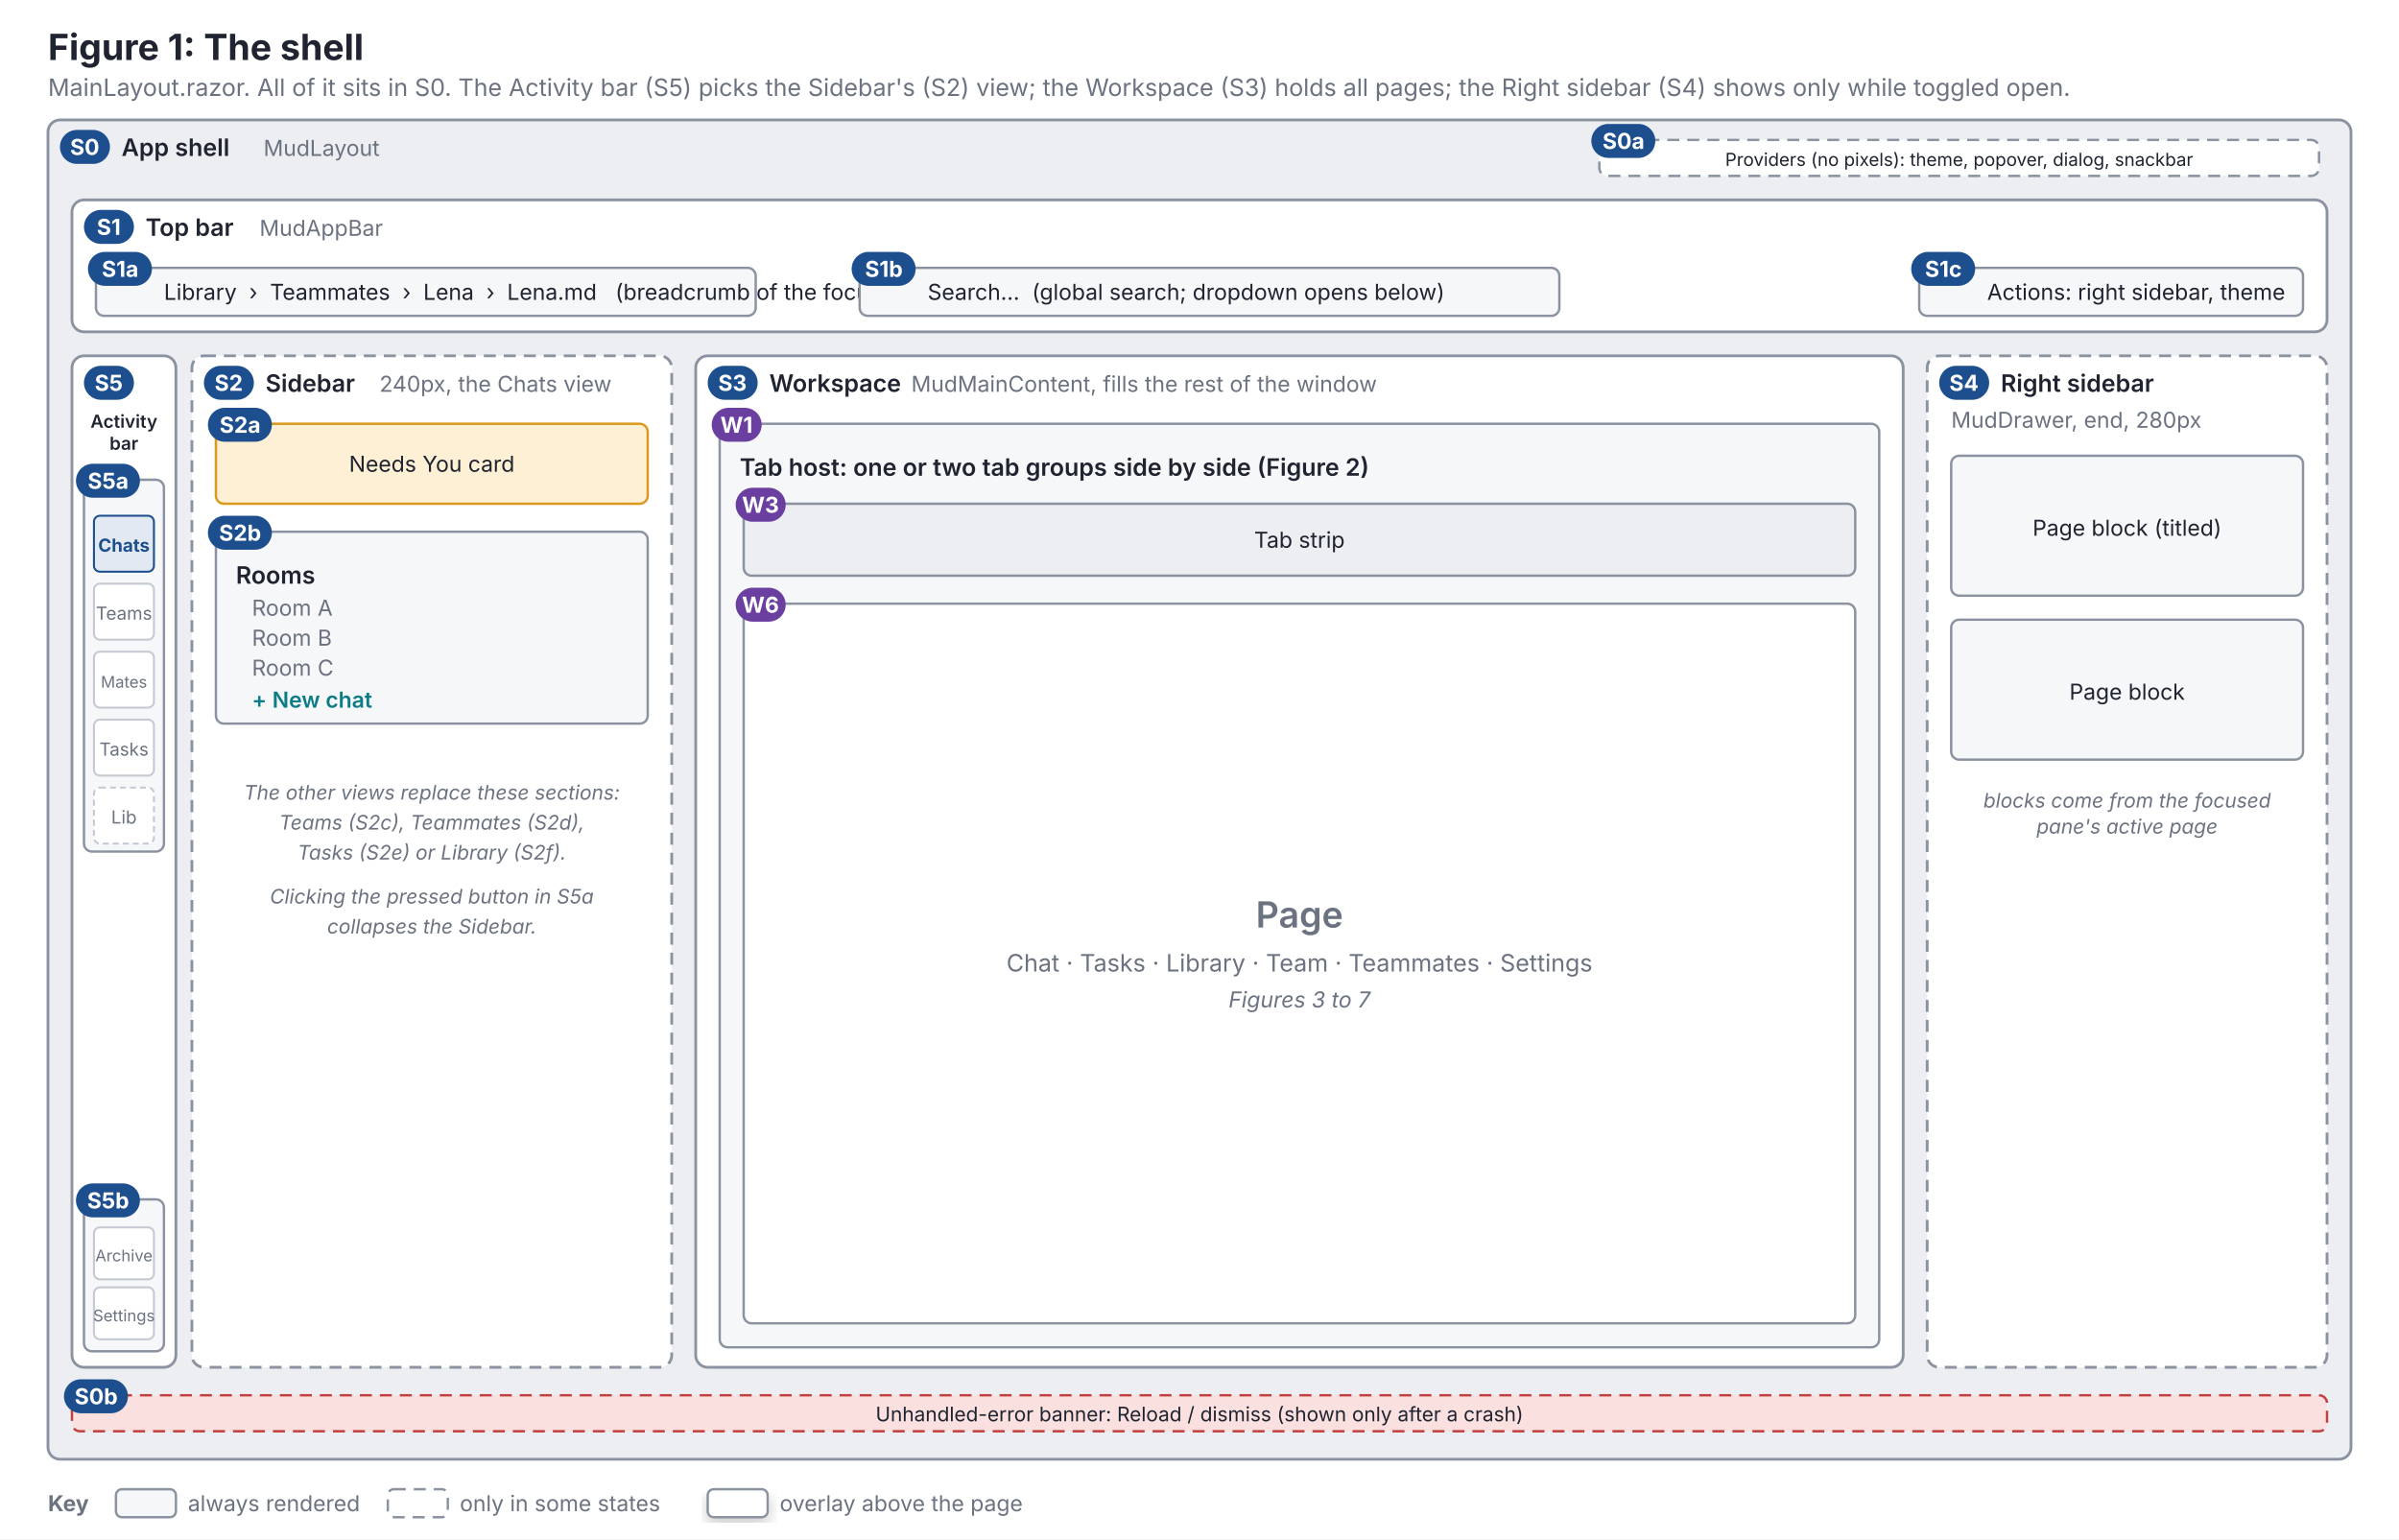
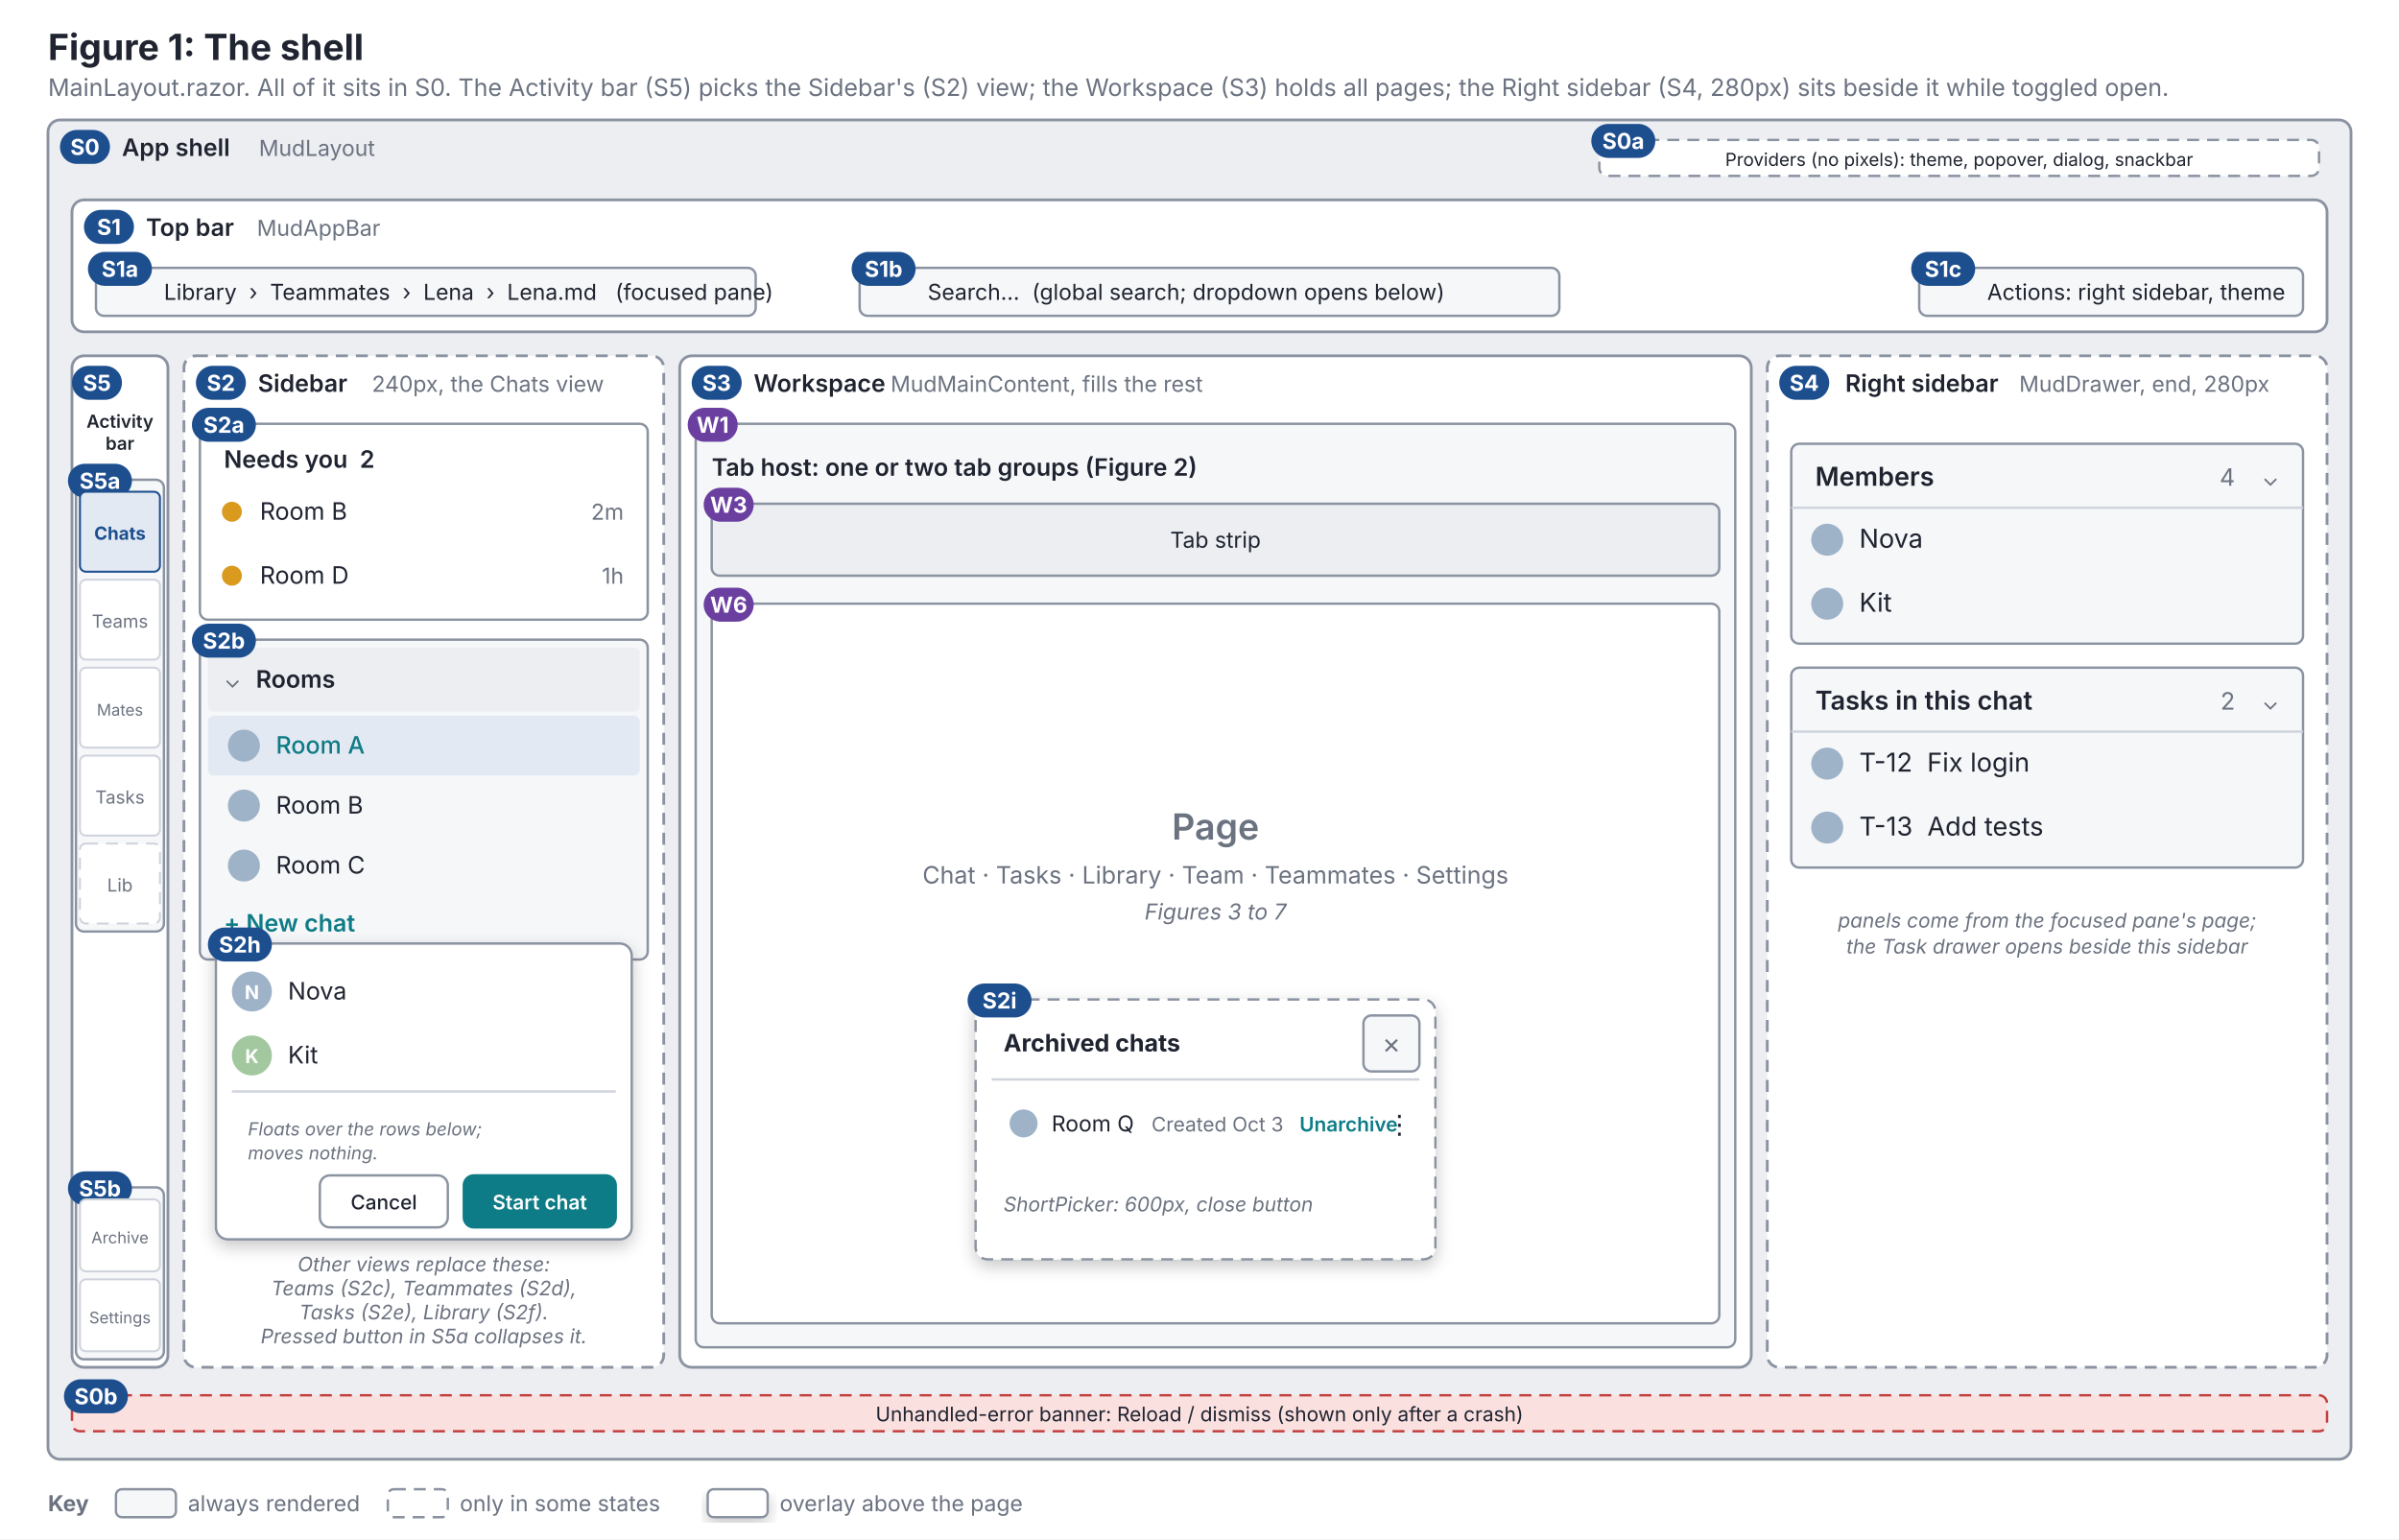
<svg xmlns="http://www.w3.org/2000/svg" viewBox="0 0 1200 770" width="1200" height="770" font-family="Inter, 'Segoe UI', Helvetica, Arial, sans-serif" xml:space="preserve" style="white-space: pre" role="img" aria-label="Figure 1: The shell">
  <defs>
    <filter id="sh" x="-10%" y="-10%" width="125%" height="130%">
      <feDropShadow dx="0" dy="3" stdDeviation="4" flood-color="#000" flood-opacity="0.22" />
    </filter>
    <marker id="ar" viewBox="0 0 10 10" refX="9" refY="5" markerWidth="7" markerHeight="7" orient="auto-start-reverse">
      <path d="M0 0 L10 5 L0 10 z" fill="#6b7280" />
    </marker>
  </defs>
  <rect width="1200" height="770" fill="#ffffff" />
  <text x="24" y="30" font-size="18" font-weight="700" fill="#1f2430" text-anchor="start">Figure 1: The shell</text>
-   <text x="24" y="48" font-size="12" font-weight="400" fill="#6b7280" text-anchor="start">MainLayout.razor. All of it sits in S0. The Activity bar (S5) picks the Sidebar's (S2) view; the Workspace (S3) holds all pages; the Right sidebar (S4) shows only while toggled open.</text>
+   <text x="24" y="48" font-size="12" font-weight="400" fill="#6b7280" text-anchor="start">MainLayout.razor. All of it sits in S0. The Activity bar (S5) picks the Sidebar's (S2) view; the Workspace (S3) holds all pages; the Right sidebar (S4, 280px) sits beside it while toggled open.</text>
  <rect x="24" y="60" width="1152" height="670" rx="6" fill="#eceef2" stroke="#8b93a1" stroke-width="1.4" />
  <rect x="30" y="65" width="25" height="17" rx="8.5" fill="#1d4f8f" />
-   <text x="42.4" y="77.5" font-size="11" font-weight="700" fill="#fff" text-anchor="middle">S0</text>
-   <text x="60.8" y="78" font-size="12" font-weight="600" fill="#1f2430" text-anchor="start">App shell</text>
-   <text x="131.8" y="78" font-size="11" font-weight="400" fill="#6b7280" text-anchor="start">MudLayout</text>
+   <text x="42.5" y="77.5" font-size="11" font-weight="700" fill="#fff" text-anchor="middle">S0</text>
+   <text x="61" y="78" font-size="12" font-weight="600" fill="#1f2430" text-anchor="start">App shell</text>
+   <text x="129.5" y="78" font-size="11" font-weight="400" fill="#6b7280" text-anchor="start">MudLayout</text>
  <rect x="800" y="70" width="360" height="18" rx="4" fill="#ffffff" stroke="#8b93a1" stroke-width="1.2" stroke-dasharray="6 4" />
-   <text x="980.0" y="83.0" font-size="9" font-weight="400" fill="#1f2430" text-anchor="middle">Providers (no pixels): theme, popover, dialog, snackbar</text>
+   <text x="980" y="83" font-size="9" font-weight="400" fill="#1f2430" text-anchor="middle">Providers (no pixels): theme, popover, dialog, snackbar</text>
  <rect x="796" y="62" width="32" height="17" rx="8.5" fill="#1d4f8f" />
-   <text x="812.1" y="74.5" font-size="11" font-weight="700" fill="#fff" text-anchor="middle">S0a</text>
+   <text x="812.0" y="74.5" font-size="11" font-weight="700" fill="#fff" text-anchor="middle">S0a</text>
  <rect x="36" y="100" width="1128" height="66" rx="6" fill="#ffffff" stroke="#8b93a1" stroke-width="1.4" />
  <rect x="42" y="105" width="25" height="17" rx="8.5" fill="#1d4f8f" />
-   <text x="54.4" y="117.5" font-size="11" font-weight="700" fill="#fff" text-anchor="middle">S1</text>
-   <text x="72.8" y="118" font-size="12" font-weight="600" fill="#1f2430" text-anchor="start">Top bar</text>
-   <text x="129.8" y="118" font-size="11" font-weight="400" fill="#6b7280" text-anchor="start">MudAppBar</text>
+   <text x="54.5" y="117.5" font-size="11" font-weight="700" fill="#fff" text-anchor="middle">S1</text>
+   <text x="73" y="118" font-size="12" font-weight="600" fill="#1f2430" text-anchor="start">Top bar</text>
+   <text x="128.5" y="118" font-size="11" font-weight="400" fill="#6b7280" text-anchor="start">MudAppBar</text>
  <rect x="48" y="134" width="330" height="24" rx="4" fill="#f6f7f9" stroke="#8b93a1" stroke-width="1.2" />
-   <text x="82" y="150.0" font-size="11" font-weight="400" fill="#1f2430" text-anchor="start">Library  ›  Teammates  ›  Lena  ›  Lena.md   (breadcrumb of the focused pane)</text>
+   <text x="82" y="150" font-size="11" font-weight="400" fill="#1f2430" text-anchor="start">Library  ›  Teammates  ›  Lena  ›  Lena.md   (focused pane)</text>
  <rect x="44" y="126" width="32" height="17" rx="8.5" fill="#1d4f8f" />
-   <text x="60.1" y="138.5" font-size="11" font-weight="700" fill="#fff" text-anchor="middle">S1a</text>
+   <text x="60.0" y="138.5" font-size="11" font-weight="700" fill="#fff" text-anchor="middle">S1a</text>
  <rect x="430" y="134" width="350" height="24" rx="4" fill="#f6f7f9" stroke="#8b93a1" stroke-width="1.2" />
-   <text x="464" y="150.0" font-size="11" font-weight="400" fill="#1f2430" text-anchor="start">Search…  (global search; dropdown opens below)</text>
+   <text x="464" y="150" font-size="11" font-weight="400" fill="#1f2430" text-anchor="start">Search…  (global search; dropdown opens below)</text>
  <rect x="426" y="126" width="32" height="17" rx="8.5" fill="#1d4f8f" />
-   <text x="442.1" y="138.5" font-size="11" font-weight="700" fill="#fff" text-anchor="middle">S1b</text>
+   <text x="442.0" y="138.5" font-size="11" font-weight="700" fill="#fff" text-anchor="middle">S1b</text>
  <rect x="960" y="134" width="192" height="24" rx="4" fill="#f6f7f9" stroke="#8b93a1" stroke-width="1.2" />
-   <text x="994" y="150.0" font-size="11" font-weight="400" fill="#1f2430" text-anchor="start">Actions: right sidebar, theme</text>
+   <text x="994" y="150" font-size="11" font-weight="400" fill="#1f2430" text-anchor="start">Actions: right sidebar, theme</text>
  <rect x="956" y="126" width="32" height="17" rx="8.5" fill="#1d4f8f" />
-   <text x="972.1" y="138.5" font-size="11" font-weight="700" fill="#fff" text-anchor="middle">S1c</text>
-   <rect x="36" y="178" width="52" height="506" rx="6" fill="#ffffff" stroke="#8b93a1" stroke-width="1.4" />
-   <rect x="42" y="183" width="25" height="17" rx="8.5" fill="#1d4f8f" />
-   <text x="54.4" y="195.5" font-size="11" font-weight="700" fill="#fff" text-anchor="middle">S5</text>
-   <text x="62" y="214" font-size="9" font-weight="600" fill="#1f2430" text-anchor="middle">Activity</text>
-   <text x="62" y="225" font-size="9" font-weight="600" fill="#1f2430" text-anchor="middle">bar</text>
-   <rect x="42" y="240" width="40" height="186" rx="4" fill="#f6f7f9" stroke="#8b93a1" stroke-width="1.2" />
-   <rect x="38" y="232" width="32" height="17" rx="8.5" fill="#1d4f8f" />
-   <text x="54.1" y="244.5" font-size="11" font-weight="700" fill="#fff" text-anchor="middle">S5a</text>
-   <rect x="47" y="258" width="30" height="28" rx="3" fill="#e3e9f3" stroke="#1d4f8f" stroke-width="1" />
-   <text x="62" y="276" font-size="9" font-weight="700" fill="#1d4f8f" text-anchor="middle">Chats</text>
-   <rect x="47" y="292" width="30" height="28" rx="3" fill="#ffffff" stroke="#c4c9d2" stroke-width="1" />
-   <text x="62" y="310" font-size="9" font-weight="400" fill="#6b7280" text-anchor="middle">Teams</text>
-   <rect x="47" y="326" width="30" height="28" rx="3" fill="#ffffff" stroke="#c4c9d2" stroke-width="1" />
-   <text x="62" y="344" font-size="8" font-weight="400" fill="#6b7280" text-anchor="middle">Mates</text>
-   <rect x="47" y="360" width="30" height="28" rx="3" fill="#ffffff" stroke="#c4c9d2" stroke-width="1" />
-   <text x="62" y="378" font-size="9" font-weight="400" fill="#6b7280" text-anchor="middle">Tasks</text>
-   <rect x="47" y="394" width="30" height="28" rx="3" fill="#ffffff" stroke="#c4c9d2" stroke-width="1" stroke-dasharray="3 2" />
-   <text x="62" y="412" font-size="9" font-weight="400" fill="#6b7280" text-anchor="middle">Lib</text>
-   <rect x="42" y="600" width="40" height="76" rx="4" fill="#f6f7f9" stroke="#8b93a1" stroke-width="1.2" />
-   <rect x="38" y="592" width="32" height="17" rx="8.5" fill="#1d4f8f" />
-   <text x="54.1" y="604.5" font-size="11" font-weight="700" fill="#fff" text-anchor="middle">S5b</text>
-   <rect x="47" y="614" width="30" height="26" rx="3" fill="#ffffff" stroke="#c4c9d2" stroke-width="1" />
-   <text x="62" y="631" font-size="8" font-weight="400" fill="#6b7280" text-anchor="middle">Archive</text>
-   <rect x="47" y="644" width="30" height="26" rx="3" fill="#ffffff" stroke="#c4c9d2" stroke-width="1" />
-   <text x="62" y="661" font-size="8" font-weight="400" fill="#6b7280" text-anchor="middle">Settings</text>
-   <rect x="96" y="178" width="240" height="506" rx="6" fill="#ffffff" stroke="#8b93a1" stroke-width="1.4" stroke-dasharray="6 4" />
-   <rect x="102" y="183" width="25" height="17" rx="8.5" fill="#1d4f8f" />
-   <text x="114.4" y="195.5" font-size="11" font-weight="700" fill="#fff" text-anchor="middle">S2</text>
-   <text x="132.8" y="196" font-size="12" font-weight="600" fill="#1f2430" text-anchor="start">Sidebar</text>
-   <text x="189.8" y="196" font-size="11" font-weight="400" fill="#6b7280" text-anchor="start">240px, the Chats view</text>
-   <rect x="108" y="212" width="216" height="40" rx="4" fill="#fdf0d5" stroke="#d99a1e" stroke-width="1.2" />
-   <text x="216.0" y="236.0" font-size="11" font-weight="400" fill="#1f2430" text-anchor="middle">Needs You card</text>
-   <rect x="104" y="204" width="32" height="17" rx="8.5" fill="#1d4f8f" />
-   <text x="120.1" y="216.5" font-size="11" font-weight="700" fill="#fff" text-anchor="middle">S2a</text>
-   <rect x="108" y="266" width="216" height="96" rx="4" fill="#f6f7f9" stroke="#8b93a1" stroke-width="1.2" />
-   <text x="118" y="292" font-size="12" font-weight="600" fill="#1f2430" text-anchor="start">Rooms</text>
-   <text x="126" y="308" font-size="11" font-weight="400" fill="#6b7280" text-anchor="start">Room A</text>
-   <text x="126" y="323" font-size="11" font-weight="400" fill="#6b7280" text-anchor="start">Room B</text>
-   <text x="126" y="338" font-size="11" font-weight="400" fill="#6b7280" text-anchor="start">Room C</text>
-   <rect x="104" y="258" width="32" height="17" rx="8.5" fill="#1d4f8f" />
-   <text x="120.1" y="270.5" font-size="11" font-weight="700" fill="#fff" text-anchor="middle">S2b</text>
-   <text x="126" y="354" font-size="11" font-weight="600" fill="#0e7c86" text-anchor="start">+ New chat</text>
-   <text x="216" y="400" font-size="10" font-weight="400" fill="#6b7280" text-anchor="middle" font-style="italic">The other views replace these sections:</text>
-   <text x="216" y="415" font-size="10" font-weight="400" fill="#6b7280" text-anchor="middle" font-style="italic">Teams (S2c), Teammates (S2d),</text>
-   <text x="216" y="430" font-size="10" font-weight="400" fill="#6b7280" text-anchor="middle" font-style="italic">Tasks (S2e) or Library (S2f).</text>
-   <text x="216" y="452" font-size="10" font-weight="400" fill="#6b7280" text-anchor="middle" font-style="italic">Clicking the pressed button in S5a</text>
-   <text x="216" y="467" font-size="10" font-weight="400" fill="#6b7280" text-anchor="middle" font-style="italic">collapses the Sidebar.</text>
-   <rect x="348" y="178" width="604" height="506" rx="6" fill="#ffffff" stroke="#8b93a1" stroke-width="1.4" />
-   <rect x="354" y="183" width="25" height="17" rx="8.5" fill="#1d4f8f" />
-   <text x="366.4" y="195.5" font-size="11" font-weight="700" fill="#fff" text-anchor="middle">S3</text>
-   <text x="384.8" y="196" font-size="12" font-weight="600" fill="#1f2430" text-anchor="start">Workspace</text>
-   <text x="455.8" y="196" font-size="11" font-weight="400" fill="#6b7280" text-anchor="start">MudMainContent, fills the rest of the window</text>
-   <rect x="360" y="212" width="580" height="462" rx="4" fill="#f6f7f9" stroke="#8b93a1" stroke-width="1.2" />
-   <text x="370" y="238" font-size="12" font-weight="600" fill="#1f2430" text-anchor="start">Tab host: one or two tab groups side by side (Figure 2)</text>
-   <rect x="356" y="204" width="25" height="17" rx="8.5" fill="#6b3fa0" />
-   <text x="368.4" y="216.5" font-size="11" font-weight="700" fill="#fff" text-anchor="middle">W1</text>
-   <rect x="372" y="252" width="556" height="36" rx="4" fill="#eceef2" stroke="#8b93a1" stroke-width="1.2" />
-   <text x="650.0" y="274.0" font-size="11" font-weight="400" fill="#1f2430" text-anchor="middle">Tab strip</text>
-   <rect x="368" y="244" width="25" height="17" rx="8.5" fill="#6b3fa0" />
-   <text x="380.4" y="256.5" font-size="11" font-weight="700" fill="#fff" text-anchor="middle">W3</text>
-   <rect x="372" y="302" width="556" height="360" rx="4" fill="#ffffff" stroke="#8b93a1" stroke-width="1.2" />
-   <rect x="368" y="294" width="25" height="17" rx="8.5" fill="#6b3fa0" />
-   <text x="380.4" y="306.5" font-size="11" font-weight="700" fill="#fff" text-anchor="middle">W6</text>
-   <text x="650" y="464" font-size="18" font-weight="600" fill="#6b7280" text-anchor="middle">Page</text>
-   <text x="650" y="486" font-size="12" font-weight="400" fill="#6b7280" text-anchor="middle">Chat · Tasks · Library · Team · Teammates · Settings</text>
-   <text x="650" y="504" font-size="11" font-weight="400" fill="#6b7280" text-anchor="middle" font-style="italic">Figures 3 to 7</text>
-   <rect x="964" y="178" width="200" height="506" rx="6" fill="#ffffff" stroke="#8b93a1" stroke-width="1.4" stroke-dasharray="6 4" />
-   <rect x="970" y="183" width="25" height="17" rx="8.5" fill="#1d4f8f" />
-   <text x="982.4" y="195.5" font-size="11" font-weight="700" fill="#fff" text-anchor="middle">S4</text>
-   <text x="1000.8" y="196" font-size="12" font-weight="600" fill="#1f2430" text-anchor="start">Right sidebar</text>
-   <text x="976" y="214" font-size="11" font-weight="400" fill="#6b7280" text-anchor="start">MudDrawer, end, 280px</text>
-   <rect x="976" y="228" width="176" height="70" rx="4" fill="#f6f7f9" stroke="#8b93a1" stroke-width="1.2" />
-   <text x="1064.0" y="268.0" font-size="11" font-weight="400" fill="#1f2430" text-anchor="middle">Page block (titled)</text>
-   <rect x="976" y="310" width="176" height="70" rx="4" fill="#f6f7f9" stroke="#8b93a1" stroke-width="1.2" />
-   <text x="1064.0" y="350.0" font-size="11" font-weight="400" fill="#1f2430" text-anchor="middle">Page block</text>
-   <text x="1064" y="404" font-size="10" font-weight="400" fill="#6b7280" text-anchor="middle" font-style="italic">blocks come from the focused</text>
-   <text x="1064" y="417" font-size="10" font-weight="400" fill="#6b7280" text-anchor="middle" font-style="italic">pane's active page</text>
+   <text x="972.0" y="138.5" font-size="11" font-weight="700" fill="#fff" text-anchor="middle">S1c</text>
+   <rect x="36" y="178" width="48" height="506" rx="6" fill="#ffffff" stroke="#8b93a1" stroke-width="1.4" />
+   <rect x="36" y="183" width="25" height="17" rx="8.5" fill="#1d4f8f" />
+   <text x="48.5" y="195.5" font-size="11" font-weight="700" fill="#fff" text-anchor="middle">S5</text>
+   <text x="60" y="214" font-size="9" font-weight="600" fill="#1f2430" text-anchor="middle">Activity</text>
+   <text x="60" y="225" font-size="9" font-weight="600" fill="#1f2430" text-anchor="middle">bar</text>
+   <rect x="38" y="240" width="44" height="226" rx="4" fill="#f6f7f9" stroke="#8b93a1" stroke-width="1.2" />
+   <rect x="34" y="232" width="32" height="17" rx="8.5" fill="#1d4f8f" />
+   <text x="50.0" y="244.5" font-size="11" font-weight="700" fill="#fff" text-anchor="middle">S5a</text>
+   <rect x="40" y="246" width="40" height="40" rx="3" fill="#e3e9f3" stroke="#1d4f8f" stroke-width="1" />
+   <text x="60" y="270" font-size="9" font-weight="700" fill="#1d4f8f" text-anchor="middle">Chats</text>
+   <rect x="40" y="290" width="40" height="40" rx="3" fill="#ffffff" stroke="#cfd4dc" stroke-width="1" />
+   <text x="60" y="314" font-size="9" font-weight="400" fill="#6b7280" text-anchor="middle">Teams</text>
+   <rect x="40" y="334" width="40" height="40" rx="3" fill="#ffffff" stroke="#cfd4dc" stroke-width="1" />
+   <text x="60" y="358" font-size="8" font-weight="400" fill="#6b7280" text-anchor="middle">Mates</text>
+   <rect x="40" y="378" width="40" height="40" rx="3" fill="#ffffff" stroke="#cfd4dc" stroke-width="1" />
+   <text x="60" y="402" font-size="9" font-weight="400" fill="#6b7280" text-anchor="middle">Tasks</text>
+   <rect x="40" y="422" width="40" height="40" rx="3" fill="#ffffff" stroke="#cfd4dc" stroke-width="1" stroke-dasharray="6 4" />
+   <text x="60" y="446" font-size="9" font-weight="400" fill="#6b7280" text-anchor="middle">Lib</text>
+   <rect x="38" y="594" width="44" height="86" rx="4" fill="#f6f7f9" stroke="#8b93a1" stroke-width="1.2" />
+   <rect x="34" y="586" width="32" height="17" rx="8.5" fill="#1d4f8f" />
+   <text x="50.0" y="598.5" font-size="11" font-weight="700" fill="#fff" text-anchor="middle">S5b</text>
+   <rect x="40" y="600" width="40" height="36" rx="3" fill="#ffffff" stroke="#cfd4dc" stroke-width="1" />
+   <text x="60" y="622" font-size="8" font-weight="400" fill="#6b7280" text-anchor="middle">Archive</text>
+   <rect x="40" y="640" width="40" height="36" rx="3" fill="#ffffff" stroke="#cfd4dc" stroke-width="1" />
+   <text x="60" y="662" font-size="8" font-weight="400" fill="#6b7280" text-anchor="middle">Settings</text>
+   <rect x="92" y="178" width="240" height="506" rx="6" fill="#ffffff" stroke="#8b93a1" stroke-width="1.4" stroke-dasharray="6 4" />
+   <rect x="98" y="183" width="25" height="17" rx="8.5" fill="#1d4f8f" />
+   <text x="110.5" y="195.5" font-size="11" font-weight="700" fill="#fff" text-anchor="middle">S2</text>
+   <text x="129" y="196" font-size="12" font-weight="600" fill="#1f2430" text-anchor="start">Sidebar</text>
+   <text x="186" y="196" font-size="11" font-weight="400" fill="#6b7280" text-anchor="start">240px, the Chats view</text>
+   <rect x="100" y="212" width="224" height="98" rx="4" fill="#ffffff" stroke="#8b93a1" stroke-width="1.2" />
+   <rect x="96" y="204" width="32" height="17" rx="8.5" fill="#1d4f8f" />
+   <text x="112.0" y="216.5" font-size="11" font-weight="700" fill="#fff" text-anchor="middle">S2a</text>
+   <text x="112" y="234" font-size="12" font-weight="600" fill="#1f2430" text-anchor="start">Needs you  2</text>
+   <circle cx="116" cy="256" r="5" fill="#d99a1e" stroke="none" stroke-width="1" />
+   <text x="130" y="260" font-size="12" font-weight="400" fill="#1f2430" text-anchor="start">Room B</text>
+   <text x="312" y="260" font-size="11" font-weight="400" fill="#6b7280" text-anchor="end">2m</text>
+   <circle cx="116" cy="288" r="5" fill="#d99a1e" stroke="none" stroke-width="1" />
+   <text x="130" y="292" font-size="12" font-weight="400" fill="#1f2430" text-anchor="start">Room D</text>
+   <text x="312" y="292" font-size="11" font-weight="400" fill="#6b7280" text-anchor="end">1h</text>
+   <rect x="100" y="320" width="224" height="160" rx="4" fill="#f6f7f9" stroke="#8b93a1" stroke-width="1.2" />
+   <rect x="104" y="324" width="216" height="32" rx="3" fill="#eceef2" stroke="none" />
+   <text x="112" y="344" font-size="11" font-weight="400" fill="#6b7280" text-anchor="start">⌄</text>
+   <text x="128" y="344" font-size="12" font-weight="600" fill="#1f2430" text-anchor="start">Rooms</text>
+   <rect x="104" y="358" width="216" height="30" rx="3" fill="#e3e9f3" stroke="none" />
+   <circle cx="122" cy="373" r="8" fill="#9fb3c8" stroke="none" stroke-width="1" />
+   <text x="138" y="377" font-size="12" font-weight="500" fill="#0e7c86" text-anchor="start">Room A</text>
+   <circle cx="122" cy="403" r="8" fill="#9fb3c8" stroke="none" stroke-width="1" />
+   <text x="138" y="407" font-size="12" font-weight="400" fill="#1f2430" text-anchor="start">Room B</text>
+   <circle cx="122" cy="433" r="8" fill="#9fb3c8" stroke="none" stroke-width="1" />
+   <text x="138" y="437" font-size="12" font-weight="400" fill="#1f2430" text-anchor="start">Room C</text>
+   <text x="112" y="466" font-size="12" font-weight="600" fill="#0e7c86" text-anchor="start">+ New chat</text>
+   <rect x="96" y="312" width="32" height="17" rx="8.5" fill="#1d4f8f" />
+   <text x="112.0" y="324.5" font-size="11" font-weight="700" fill="#fff" text-anchor="middle">S2b</text>
+   <rect x="108" y="472" width="208" height="148" rx="6" fill="#ffffff" stroke="#8b93a1" stroke-width="1.2" filter="url(#sh)" />
+   <rect x="104" y="464" width="32" height="17" rx="8.5" fill="#1d4f8f" />
+   <text x="120.0" y="476.5" font-size="11" font-weight="700" fill="#fff" text-anchor="middle">S2h</text>
+   <circle cx="126" cy="496" r="10" fill="#9fb3c8" stroke="none" stroke-width="1" />
+   <text x="126" y="499.8" font-size="9.5" font-weight="700" fill="#fff" text-anchor="middle">N</text>
+   <text x="144" y="500" font-size="12" font-weight="400" fill="#1f2430" text-anchor="start">Nova</text>
+   <circle cx="126" cy="528" r="10" fill="#a3c89f" stroke="none" stroke-width="1" />
+   <text x="126" y="531.8" font-size="9.5" font-weight="700" fill="#fff" text-anchor="middle">K</text>
+   <text x="144" y="532" font-size="12" font-weight="400" fill="#1f2430" text-anchor="start">Kit</text>
+   <line x1="116" y1="546" x2="308" y2="546" stroke="#cfd4dc" stroke-width="1.2" />
+   <text x="124" y="568" font-size="9" font-weight="400" fill="#6b7280" text-anchor="start" font-style="italic">Floats over the rows below;</text>
+   <text x="124" y="580" font-size="9" font-weight="400" fill="#6b7280" text-anchor="start" font-style="italic">moves nothing.</text>
+   <rect x="160" y="588" width="64" height="26" rx="5" fill="#ffffff" stroke="#8b93a1" stroke-width="1.2" />
+   <text x="192.0" y="605.0" font-size="10" font-weight="500" fill="#1f2430" text-anchor="middle">Cancel</text>
+   <rect x="232" y="588" width="76" height="26" rx="5" fill="#0e7c86" stroke="#0e7c86" stroke-width="1.2" />
+   <text x="270.0" y="605.0" font-size="10" font-weight="600" fill="#fff" text-anchor="middle">Start chat</text>
+   <text x="212" y="636" font-size="10" font-weight="400" fill="#6b7280" text-anchor="middle" font-style="italic">Other views replace these:</text>
+   <text x="212" y="648" font-size="10" font-weight="400" fill="#6b7280" text-anchor="middle" font-style="italic">Teams (S2c), Teammates (S2d),</text>
+   <text x="212" y="660" font-size="10" font-weight="400" fill="#6b7280" text-anchor="middle" font-style="italic">Tasks (S2e), Library (S2f).</text>
+   <text x="212" y="672" font-size="10" font-weight="400" fill="#6b7280" text-anchor="middle" font-style="italic">Pressed button in S5a collapses it.</text>
+   <rect x="340" y="178" width="536" height="506" rx="6" fill="#ffffff" stroke="#8b93a1" stroke-width="1.4" />
+   <rect x="346" y="183" width="25" height="17" rx="8.5" fill="#1d4f8f" />
+   <text x="358.5" y="195.5" font-size="11" font-weight="700" fill="#fff" text-anchor="middle">S3</text>
+   <text x="377" y="196" font-size="12" font-weight="600" fill="#1f2430" text-anchor="start">Workspace</text>
+   <text x="445.5" y="196" font-size="11" font-weight="400" fill="#6b7280" text-anchor="start">MudMainContent, fills the rest</text>
+   <rect x="348" y="212" width="520" height="462" rx="4" fill="#f6f7f9" stroke="#8b93a1" stroke-width="1.2" />
+   <rect x="344" y="204" width="25" height="17" rx="8.5" fill="#6b3fa0" />
+   <text x="356.5" y="216.5" font-size="11" font-weight="700" fill="#fff" text-anchor="middle">W1</text>
+   <text x="356" y="238" font-size="12" font-weight="600" fill="#1f2430" text-anchor="start">Tab host: one or two tab groups (Figure 2)</text>
+   <rect x="356" y="252" width="504" height="36" rx="4" fill="#eceef2" stroke="#8b93a1" stroke-width="1.2" />
+   <text x="608" y="274" font-size="11" font-weight="400" fill="#1f2430" text-anchor="middle">Tab strip</text>
+   <rect x="352" y="244" width="25" height="17" rx="8.5" fill="#6b3fa0" />
+   <text x="364.5" y="256.5" font-size="11" font-weight="700" fill="#fff" text-anchor="middle">W3</text>
+   <rect x="356" y="302" width="504" height="360" rx="4" fill="#ffffff" stroke="#8b93a1" stroke-width="1.2" />
+   <rect x="352" y="294" width="25" height="17" rx="8.5" fill="#6b3fa0" />
+   <text x="364.5" y="306.5" font-size="11" font-weight="700" fill="#fff" text-anchor="middle">W6</text>
+   <text x="608" y="420" font-size="18" font-weight="600" fill="#6b7280" text-anchor="middle">Page</text>
+   <text x="608" y="442" font-size="12" font-weight="400" fill="#6b7280" text-anchor="middle">Chat · Tasks · Library · Team · Teammates · Settings</text>
+   <text x="608" y="460" font-size="11" font-weight="400" fill="#6b7280" text-anchor="middle" font-style="italic">Figures 3 to 7</text>
+   <rect x="488" y="500" width="230" height="130" rx="6" fill="#ffffff" stroke="#8b93a1" stroke-width="1.2" stroke-dasharray="6 4" filter="url(#sh)" />
+   <rect x="484" y="492" width="32" height="17" rx="8.5" fill="#1d4f8f" />
+   <text x="500.0" y="504.5" font-size="11" font-weight="700" fill="#fff" text-anchor="middle">S2i</text>
+   <text x="502" y="526" font-size="12" font-weight="700" fill="#1f2430" text-anchor="start">Archived chats</text>
+   <rect x="682" y="508" width="28" height="28" rx="4" fill="#f6f7f9" stroke="#8b93a1" stroke-width="1.2" />
+   <text x="696" y="527" font-size="11" font-weight="400" fill="#6b7280" text-anchor="middle">✕</text>
+   <line x1="496" y1="540" x2="710" y2="540" stroke="#cfd4dc" stroke-width="1.2" />
+   <circle cx="512" cy="562" r="7" fill="#9fb3c8" stroke="none" stroke-width="1" />
+   <text x="526" y="566" font-size="11" font-weight="400" fill="#1f2430" text-anchor="start">Room Q</text>
+   <text x="576" y="566" font-size="10" font-weight="400" fill="#6b7280" text-anchor="start">Created Oct 3</text>
+   <text x="650" y="566" font-size="10" font-weight="600" fill="#0e7c86" text-anchor="start">Unarchive</text>
+   <text x="700" y="567" font-size="13" font-weight="400" fill="#1f2430" text-anchor="middle">⋮</text>
+   <text x="502" y="606" font-size="10" font-weight="400" fill="#6b7280" text-anchor="start" font-style="italic">ShortPicker: 600px, close button</text>
+   <rect x="884" y="178" width="280" height="506" rx="6" fill="#ffffff" stroke="#8b93a1" stroke-width="1.4" stroke-dasharray="6 4" />
+   <rect x="890" y="183" width="25" height="17" rx="8.5" fill="#1d4f8f" />
+   <text x="902.5" y="195.5" font-size="11" font-weight="700" fill="#fff" text-anchor="middle">S4</text>
+   <text x="923" y="196" font-size="12" font-weight="600" fill="#1f2430" text-anchor="start">Right sidebar</text>
+   <text x="1010" y="196" font-size="11" font-weight="400" fill="#6b7280" text-anchor="start">MudDrawer, end, 280px</text>
+   <rect x="896" y="222" width="256" height="100" rx="4" fill="#f6f7f9" stroke="#8b93a1" stroke-width="1.2" />
+   <text x="908" y="243" font-size="13" font-weight="600" fill="#1f2430" text-anchor="start">Members</text>
+   <text x="1118" y="243" font-size="12" font-weight="400" fill="#6b7280" text-anchor="end">4</text>
+   <text x="1140" y="243" font-size="11" font-weight="400" fill="#6b7280" text-anchor="end">⌄</text>
+   <line x1="896" y1="254" x2="1152" y2="254" stroke="#cfd4dc" stroke-width="1.2" />
+   <circle cx="914" cy="270" r="8" fill="#9fb3c8" stroke="none" stroke-width="1" />
+   <text x="930" y="274" font-size="13" font-weight="400" fill="#1f2430" text-anchor="start">Nova</text>
+   <circle cx="914" cy="302" r="8" fill="#9fb3c8" stroke="none" stroke-width="1" />
+   <text x="930" y="306" font-size="13" font-weight="400" fill="#1f2430" text-anchor="start">Kit</text>
+   <rect x="896" y="334" width="256" height="100" rx="4" fill="#f6f7f9" stroke="#8b93a1" stroke-width="1.2" />
+   <text x="908" y="355" font-size="13" font-weight="600" fill="#1f2430" text-anchor="start">Tasks in this chat</text>
+   <text x="1118" y="355" font-size="12" font-weight="400" fill="#6b7280" text-anchor="end">2</text>
+   <text x="1140" y="355" font-size="11" font-weight="400" fill="#6b7280" text-anchor="end">⌄</text>
+   <line x1="896" y1="366" x2="1152" y2="366" stroke="#cfd4dc" stroke-width="1.2" />
+   <circle cx="914" cy="382" r="8" fill="#9fb3c8" stroke="none" stroke-width="1" />
+   <text x="930" y="386" font-size="13" font-weight="400" fill="#1f2430" text-anchor="start">T-12  Fix login</text>
+   <circle cx="914" cy="414" r="8" fill="#9fb3c8" stroke="none" stroke-width="1" />
+   <text x="930" y="418" font-size="13" font-weight="400" fill="#1f2430" text-anchor="start">T-13  Add tests</text>
+   <text x="1024" y="464" font-size="10" font-weight="400" fill="#6b7280" text-anchor="middle" font-style="italic">panels come from the focused pane's page;</text>
+   <text x="1024" y="477" font-size="10" font-weight="400" fill="#6b7280" text-anchor="middle" font-style="italic">the Task drawer opens beside this sidebar</text>
  <rect x="36" y="698" width="1128" height="18" rx="4" fill="#fbe0e0" stroke="#c24040" stroke-width="1.2" stroke-dasharray="6 4" />
-   <text x="600.0" y="711.0" font-size="10" font-weight="400" fill="#1f2430" text-anchor="middle">Unhandled-error banner: Reload / dismiss (shown only after a crash)</text>
+   <text x="600" y="711" font-size="10" font-weight="400" fill="#1f2430" text-anchor="middle">Unhandled-error banner: Reload / dismiss (shown only after a crash)</text>
  <rect x="32" y="690" width="32" height="17" rx="8.5" fill="#1d4f8f" />
-   <text x="48.1" y="702.5" font-size="11" font-weight="700" fill="#fff" text-anchor="middle">S0b</text>
+   <text x="48.0" y="702.5" font-size="11" font-weight="700" fill="#fff" text-anchor="middle">S0b</text>
  <text x="24" y="756" font-size="11" font-weight="700" fill="#6b7280" text-anchor="start">Key</text>
  <rect x="58" y="745" width="30" height="14" rx="3" fill="#f6f7f9" stroke="#8b93a1" stroke-width="1.2" />
  <text x="94" y="756" font-size="11" font-weight="400" fill="#6b7280" text-anchor="start">always rendered</text>
  <rect x="194" y="745" width="30" height="14" rx="3" fill="#ffffff" stroke="#8b93a1" stroke-width="1.2" stroke-dasharray="6 4" />
  <text x="230" y="756" font-size="11" font-weight="400" fill="#6b7280" text-anchor="start">only in some states</text>
  <rect x="354" y="745" width="30" height="14" rx="3" fill="#ffffff" stroke="#8b93a1" stroke-width="1.2" filter="url(#sh)" />
  <text x="390" y="756" font-size="11" font-weight="400" fill="#6b7280" text-anchor="start">overlay above the page</text>
</svg>
